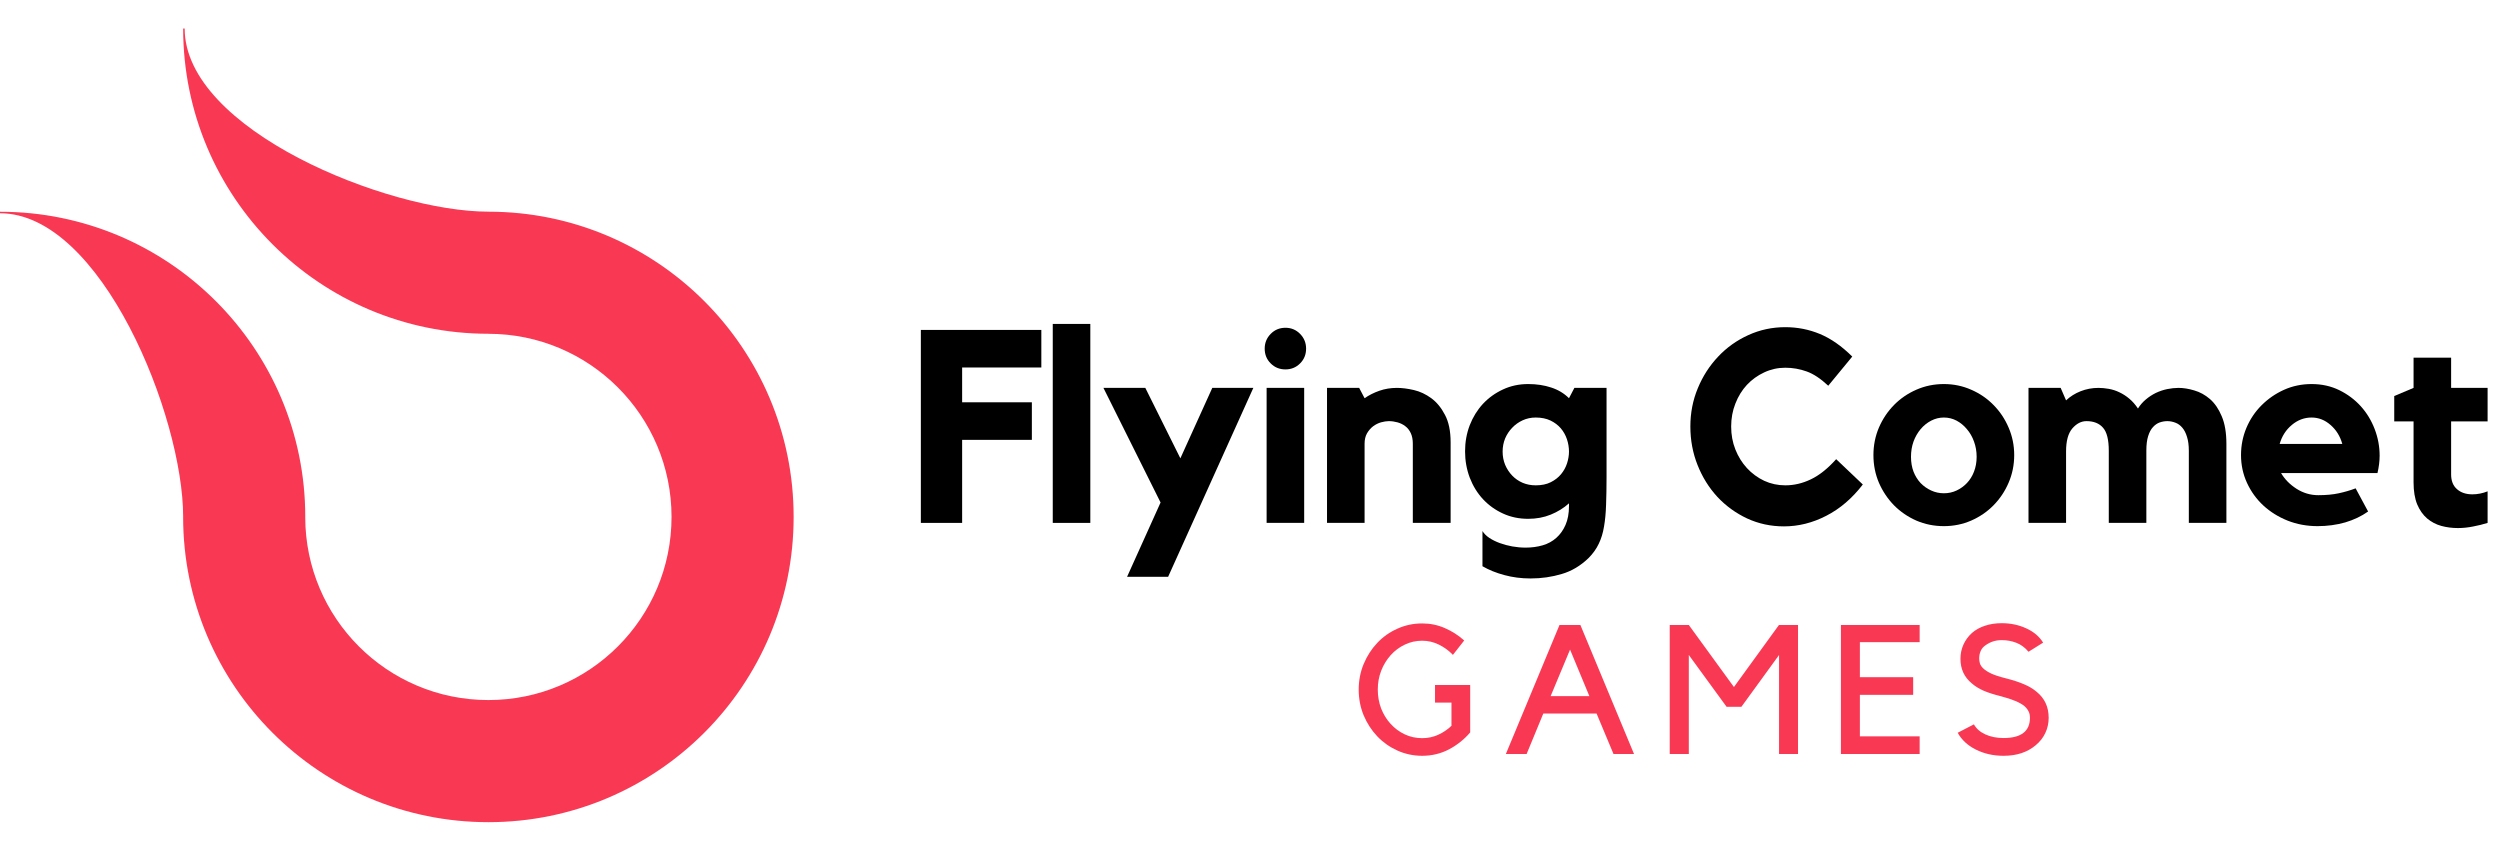
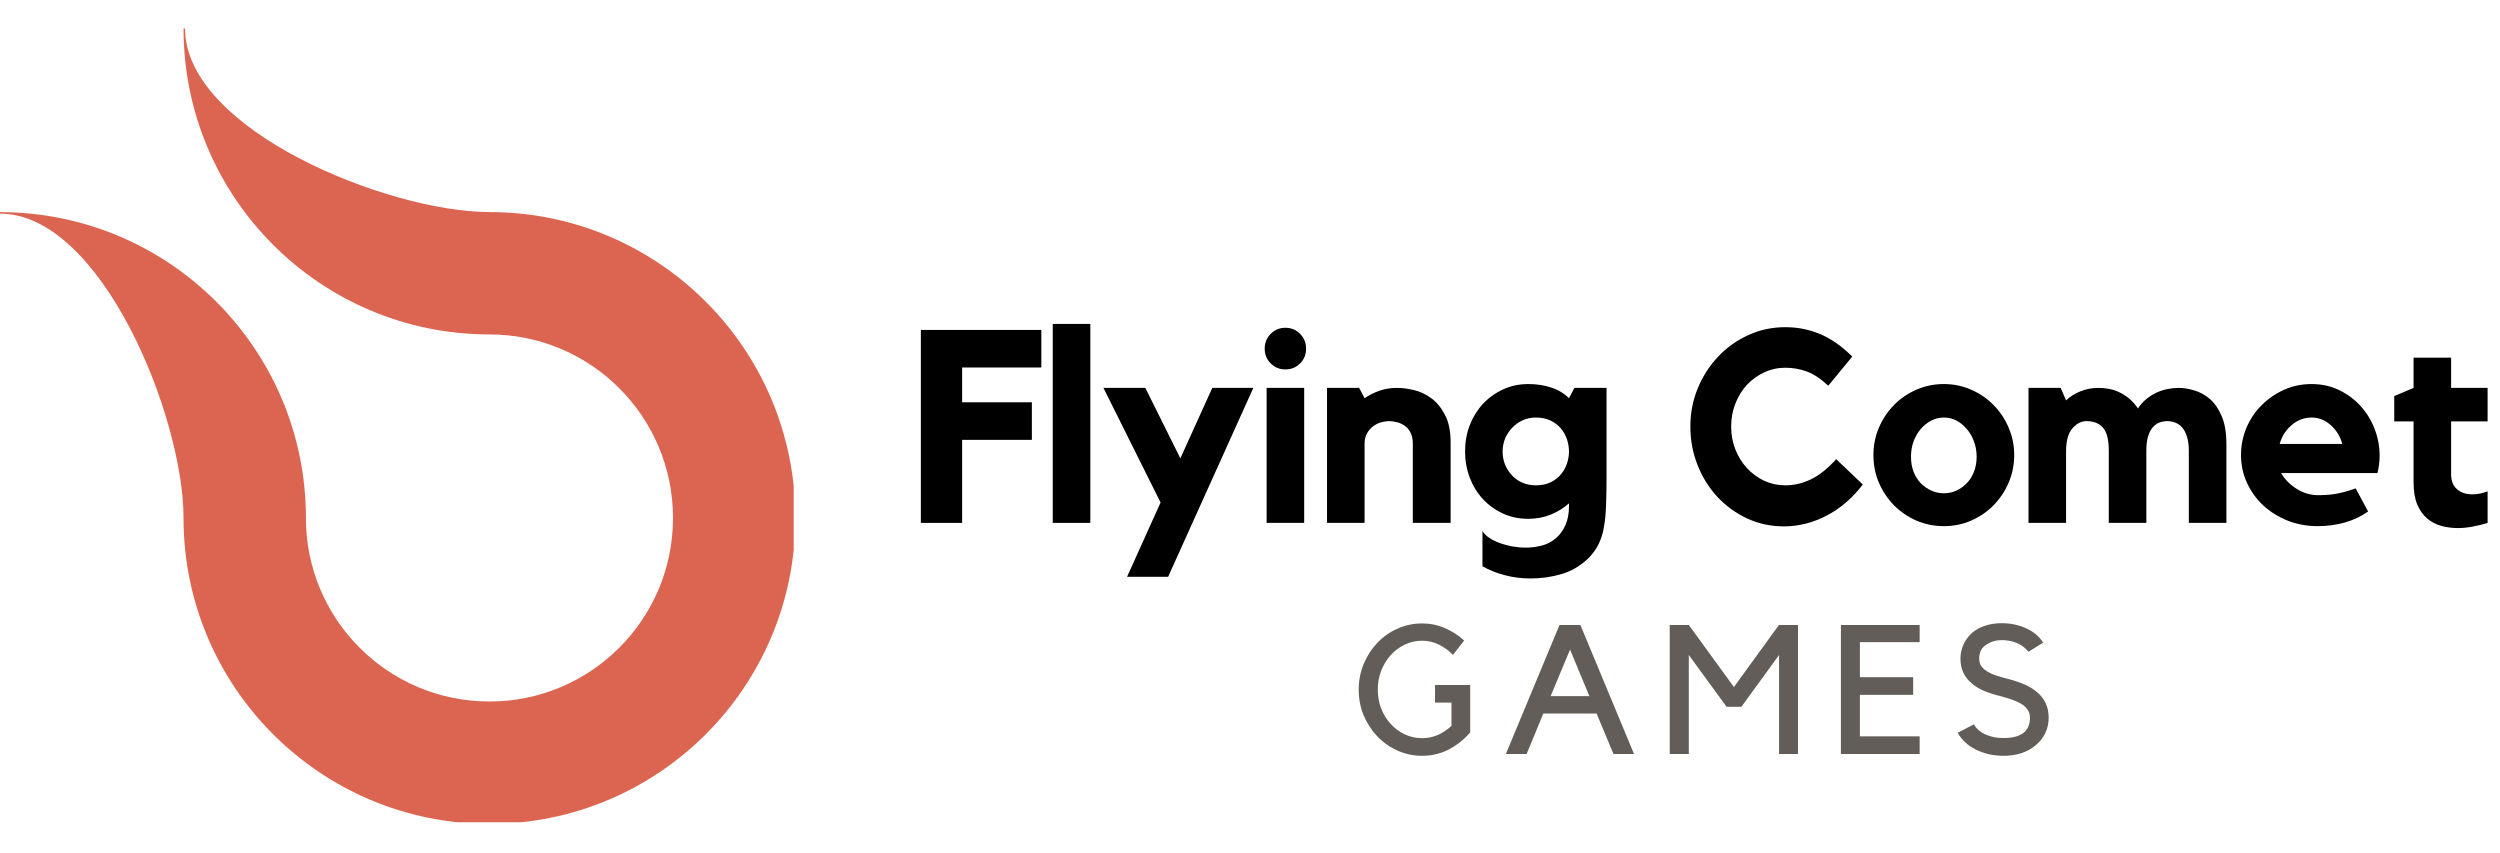
<svg xmlns="http://www.w3.org/2000/svg" width="434" zoomAndPan="magnify" viewBox="0 0 325.5 111" height="148" preserveAspectRatio="xMidYMid meet" version="1.0">
  <defs>
    <g />
-     <clipPath id="7b966fb44f">
+     <clipPath id="7b28734ddc">
      <path d="M 0 3.715 L 103.34 3.715 L 103.34 107.055 L 0 107.055 Z M 0 3.715 " clip-rule="nonzero" />
    </clipPath>
  </defs>
-   <g clip-path="url(#7b966fb44f)">
-     <path fill="#f93854" d="M 103.332 67.305 C 103.332 89.254 85.539 107.047 63.586 107.047 C 41.641 107.047 23.844 89.254 23.844 67.305 L 23.848 67.305 C 23.844 54.133 13.168 27.766 0 27.766 L 0 27.57 C 21.949 27.57 39.746 45.363 39.746 67.312 L 39.742 67.312 C 39.746 80.477 50.422 91.148 63.586 91.148 C 76.758 91.148 87.434 80.473 87.434 67.305 C 87.434 54.137 76.758 43.461 63.59 43.461 L 63.59 43.457 C 41.641 43.453 23.848 25.664 23.848 3.715 L 24.043 3.715 C 24.043 16.883 50.418 27.559 63.59 27.559 L 63.59 27.562 C 85.539 27.562 103.332 45.355 103.332 67.305 Z M 103.332 67.305 " fill-opacity="1" fill-rule="nonzero" />
+   <g clip-path="url(#7b28734ddc)">
+     <path fill="#db6551" d="M 103.555 67.441 C 103.555 89.438 85.723 107.27 63.723 107.27 C 41.73 107.27 23.895 89.438 23.895 67.441 L 23.898 67.441 C 23.895 54.242 13.195 27.816 0 27.816 L 0 27.621 C 21.996 27.621 39.832 45.453 39.832 67.449 L 39.828 67.449 C 39.832 80.645 50.527 91.336 63.723 91.336 C 76.926 91.336 87.625 80.637 87.625 67.441 C 87.625 54.242 76.926 43.543 63.727 43.543 C 41.73 43.539 23.898 25.711 23.898 3.715 L 24.094 3.715 C 24.094 16.91 50.527 27.609 63.727 27.609 L 63.727 27.613 C 85.727 27.613 103.555 45.445 103.555 67.441 Z M 103.555 67.441 " fill-opacity="1" fill-rule="nonzero" />
  </g>
  <g fill="#000000" fill-opacity="1">
    <g transform="translate(118.2231, 68.08145)">
      <g>
        <path d="M 1.672 -25.125 L 17.359 -25.125 L 17.359 -20.234 L 7.047 -20.234 L 7.047 -15.703 L 16.125 -15.703 L 16.125 -10.812 L 7.047 -10.812 L 7.047 0 L 1.672 0 Z M 1.672 -25.125 " />
      </g>
    </g>
  </g>
  <g fill="#000000" fill-opacity="1">
    <g transform="translate(135.3349, 68.08145)">
      <g>
        <path d="M 1.734 -25.906 L 6.625 -25.906 L 6.625 0 L 1.734 0 Z M 1.734 -25.906 " />
      </g>
    </g>
  </g>
  <g fill="#000000" fill-opacity="1">
    <g transform="translate(142.6683, 68.08145)">
      <g>
        <path d="M 15.172 -17.578 L 20.516 -17.578 L 9.422 7.016 L 4.078 7.016 L 8.438 -2.656 L 1 -17.578 L 6.453 -17.578 L 11.016 -8.406 Z M 15.172 -17.578 " />
      </g>
    </g>
  </g>
  <g fill="#000000" fill-opacity="1">
    <g transform="translate(162.8978, 68.08145)">
      <g>
        <path d="M 6.906 0 L 2.016 0 L 2.016 -17.578 L 6.906 -17.578 Z M 4.469 -19.984 C 3.707 -19.984 3.066 -20.242 2.547 -20.766 C 2.023 -21.285 1.766 -21.926 1.766 -22.688 C 1.766 -23.438 2.023 -24.078 2.547 -24.609 C 3.066 -25.141 3.707 -25.406 4.469 -25.406 C 5.219 -25.406 5.852 -25.141 6.375 -24.609 C 6.895 -24.078 7.156 -23.438 7.156 -22.688 C 7.156 -21.926 6.895 -21.285 6.375 -20.766 C 5.852 -20.242 5.219 -19.984 4.469 -19.984 Z M 4.469 -19.984 " />
      </g>
    </g>
  </g>
  <g fill="#000000" fill-opacity="1">
    <g transform="translate(171.1524, 68.08145)">
      <g>
        <path d="M 10.734 -17.578 C 11.398 -17.578 12.133 -17.484 12.938 -17.297 C 13.738 -17.109 14.492 -16.754 15.203 -16.234 C 15.91 -15.711 16.504 -14.988 16.984 -14.062 C 17.473 -13.145 17.719 -11.953 17.719 -10.484 L 17.719 0 L 12.797 0 L 12.797 -10.312 C 12.797 -10.852 12.707 -11.312 12.531 -11.688 C 12.352 -12.07 12.113 -12.375 11.812 -12.594 C 11.52 -12.82 11.18 -12.988 10.797 -13.094 C 10.422 -13.195 10.047 -13.25 9.672 -13.25 C 9.367 -13.25 9.031 -13.195 8.656 -13.094 C 8.289 -12.988 7.945 -12.816 7.625 -12.578 C 7.312 -12.336 7.047 -12.031 6.828 -11.656 C 6.617 -11.281 6.516 -10.832 6.516 -10.312 L 6.516 0 L 1.625 0 L 1.625 -17.578 L 5.812 -17.578 L 6.516 -16.234 C 7.086 -16.629 7.727 -16.953 8.438 -17.203 C 9.145 -17.453 9.91 -17.578 10.734 -17.578 Z M 10.734 -17.578 " />
      </g>
    </g>
  </g>
  <g fill="#000000" fill-opacity="1">
    <g transform="translate(189.6104, 68.08145)">
      <g>
        <path d="M 15.375 -17.578 L 19.562 -17.578 L 19.562 -5.953 C 19.562 -4.609 19.539 -3.41 19.5 -2.359 C 19.469 -1.305 19.379 -0.363 19.234 0.469 C 19.098 1.312 18.867 2.062 18.547 2.719 C 18.234 3.383 17.789 4.004 17.219 4.578 C 16.176 5.586 15.008 6.281 13.719 6.656 C 12.438 7.039 11.086 7.234 9.672 7.234 C 8.461 7.234 7.328 7.086 6.266 6.797 C 5.203 6.516 4.25 6.129 3.406 5.641 L 3.406 1.062 C 3.613 1.395 3.91 1.691 4.297 1.953 C 4.691 2.211 5.145 2.438 5.656 2.625 C 6.164 2.812 6.707 2.957 7.281 3.062 C 7.863 3.164 8.445 3.219 9.031 3.219 C 9.812 3.219 10.547 3.117 11.234 2.922 C 11.922 2.723 12.516 2.398 13.016 1.953 C 13.523 1.504 13.926 0.941 14.219 0.266 C 14.52 -0.41 14.672 -1.234 14.672 -2.203 L 14.672 -2.547 C 13.984 -1.93 13.191 -1.441 12.297 -1.078 C 11.398 -0.711 10.422 -0.531 9.359 -0.531 C 8.172 -0.531 7.078 -0.758 6.078 -1.219 C 5.078 -1.676 4.207 -2.301 3.469 -3.094 C 2.738 -3.883 2.164 -4.816 1.75 -5.891 C 1.344 -6.973 1.141 -8.113 1.141 -9.312 C 1.141 -10.52 1.344 -11.656 1.75 -12.719 C 2.164 -13.781 2.738 -14.707 3.469 -15.5 C 4.207 -16.289 5.078 -16.914 6.078 -17.375 C 7.078 -17.844 8.172 -18.078 9.359 -18.078 C 10.461 -18.078 11.461 -17.926 12.359 -17.625 C 13.266 -17.332 14.035 -16.867 14.672 -16.234 Z M 10.344 -4.891 C 11.102 -4.891 11.754 -5.023 12.297 -5.297 C 12.836 -5.566 13.285 -5.914 13.641 -6.344 C 13.992 -6.77 14.254 -7.242 14.422 -7.766 C 14.586 -8.285 14.672 -8.789 14.672 -9.281 C 14.672 -9.82 14.582 -10.359 14.406 -10.891 C 14.227 -11.422 13.961 -11.895 13.609 -12.312 C 13.254 -12.727 12.805 -13.066 12.266 -13.328 C 11.723 -13.586 11.082 -13.719 10.344 -13.719 C 9.727 -13.719 9.16 -13.598 8.641 -13.359 C 8.117 -13.117 7.664 -12.797 7.281 -12.391 C 6.895 -11.992 6.586 -11.531 6.359 -11 C 6.141 -10.469 6.031 -9.895 6.031 -9.281 C 6.031 -8.664 6.141 -8.094 6.359 -7.562 C 6.586 -7.031 6.895 -6.562 7.281 -6.156 C 7.664 -5.758 8.117 -5.445 8.641 -5.219 C 9.16 -5 9.727 -4.891 10.344 -4.891 Z M 10.344 -4.891 " />
      </g>
    </g>
  </g>
  <g fill="#000000" fill-opacity="1">
    <g transform="translate(209.9107, 68.08145)">
      <g />
    </g>
  </g>
  <g fill="#000000" fill-opacity="1">
    <g transform="translate(218.9447, 68.08145)">
      <g>
        <path d="M 13.5 -4.891 C 14.633 -4.891 15.742 -5.148 16.828 -5.672 C 17.922 -6.191 19.02 -7.066 20.125 -8.297 L 23.594 -5 C 22.207 -3.195 20.617 -1.836 18.828 -0.922 C 17.047 -0.004 15.211 0.453 13.328 0.453 C 11.617 0.453 10.02 0.109 8.531 -0.578 C 7.051 -1.273 5.758 -2.211 4.656 -3.391 C 3.562 -4.578 2.703 -5.957 2.078 -7.531 C 1.453 -9.102 1.141 -10.773 1.141 -12.547 C 1.141 -14.316 1.461 -15.977 2.109 -17.531 C 2.754 -19.094 3.633 -20.461 4.75 -21.641 C 5.863 -22.828 7.176 -23.766 8.688 -24.453 C 10.195 -25.141 11.801 -25.484 13.5 -25.484 C 15.082 -25.484 16.586 -25.188 18.016 -24.594 C 19.441 -24 20.844 -23.02 22.219 -21.656 L 19.094 -17.859 C 18.102 -18.785 17.164 -19.406 16.281 -19.719 C 15.395 -20.039 14.469 -20.203 13.5 -20.203 C 12.531 -20.203 11.613 -20 10.75 -19.594 C 9.895 -19.195 9.145 -18.656 8.5 -17.969 C 7.863 -17.281 7.363 -16.469 7 -15.531 C 6.633 -14.602 6.453 -13.609 6.453 -12.547 C 6.453 -11.484 6.633 -10.488 7 -9.562 C 7.363 -8.645 7.863 -7.836 8.5 -7.141 C 9.145 -6.441 9.895 -5.891 10.75 -5.484 C 11.613 -5.086 12.531 -4.891 13.5 -4.891 Z M 13.5 -4.891 " />
      </g>
    </g>
  </g>
  <g fill="#000000" fill-opacity="1">
    <g transform="translate(242.8587, 68.08145)">
      <g>
        <path d="M 10.234 -18.078 C 11.492 -18.078 12.676 -17.832 13.781 -17.344 C 14.895 -16.863 15.863 -16.203 16.688 -15.359 C 17.52 -14.523 18.176 -13.547 18.656 -12.422 C 19.145 -11.297 19.391 -10.098 19.391 -8.828 C 19.391 -7.547 19.145 -6.344 18.656 -5.219 C 18.176 -4.102 17.52 -3.125 16.688 -2.281 C 15.863 -1.445 14.895 -0.785 13.781 -0.297 C 12.676 0.18 11.492 0.422 10.234 0.422 C 8.961 0.422 7.77 0.18 6.656 -0.297 C 5.551 -0.785 4.582 -1.445 3.75 -2.281 C 2.926 -3.125 2.27 -4.102 1.781 -5.219 C 1.301 -6.344 1.062 -7.547 1.062 -8.828 C 1.062 -10.098 1.301 -11.297 1.781 -12.422 C 2.27 -13.547 2.926 -14.523 3.75 -15.359 C 4.582 -16.203 5.551 -16.863 6.656 -17.344 C 7.77 -17.832 8.961 -18.078 10.234 -18.078 Z M 10.234 -3.859 C 10.828 -3.859 11.379 -3.977 11.891 -4.219 C 12.398 -4.457 12.848 -4.781 13.234 -5.188 C 13.629 -5.602 13.938 -6.098 14.156 -6.672 C 14.383 -7.254 14.5 -7.898 14.5 -8.609 C 14.5 -9.316 14.383 -9.977 14.156 -10.594 C 13.938 -11.207 13.629 -11.742 13.234 -12.203 C 12.848 -12.672 12.398 -13.039 11.891 -13.312 C 11.379 -13.582 10.828 -13.719 10.234 -13.719 C 9.648 -13.719 9.098 -13.582 8.578 -13.312 C 8.055 -13.039 7.598 -12.672 7.203 -12.203 C 6.816 -11.742 6.508 -11.207 6.281 -10.594 C 6.062 -9.977 5.953 -9.316 5.953 -8.609 C 5.953 -7.898 6.062 -7.254 6.281 -6.672 C 6.508 -6.098 6.816 -5.602 7.203 -5.188 C 7.598 -4.781 8.055 -4.457 8.578 -4.219 C 9.098 -3.977 9.648 -3.859 10.234 -3.859 Z M 10.234 -3.859 " />
      </g>
    </g>
  </g>
  <g fill="#000000" fill-opacity="1">
    <g transform="translate(262.4859, 68.08145)">
      <g>
        <path d="M 21.156 -17.578 C 21.789 -17.578 22.473 -17.469 23.203 -17.25 C 23.941 -17.039 24.625 -16.664 25.25 -16.125 C 25.875 -15.582 26.383 -14.836 26.781 -13.891 C 27.188 -12.941 27.391 -11.738 27.391 -10.281 L 27.391 0 L 22.5 0 L 22.5 -9.391 C 22.5 -10.098 22.422 -10.695 22.266 -11.188 C 22.117 -11.688 21.914 -12.086 21.656 -12.391 C 21.395 -12.703 21.094 -12.922 20.75 -13.047 C 20.406 -13.18 20.055 -13.25 19.703 -13.25 C 19.367 -13.25 19.035 -13.191 18.703 -13.078 C 18.379 -12.961 18.086 -12.758 17.828 -12.469 C 17.566 -12.188 17.359 -11.797 17.203 -11.297 C 17.047 -10.805 16.969 -10.18 16.969 -9.422 L 16.969 0 L 12.078 0 L 12.078 -9.391 C 12.078 -10.828 11.828 -11.828 11.328 -12.391 C 10.836 -12.961 10.117 -13.25 9.172 -13.25 C 8.492 -13.25 7.879 -12.93 7.328 -12.297 C 6.785 -11.66 6.516 -10.664 6.516 -9.312 L 6.516 0 L 1.625 0 L 1.625 -17.578 L 5.812 -17.578 L 6.516 -15.953 C 7.055 -16.461 7.688 -16.859 8.406 -17.141 C 9.133 -17.43 9.91 -17.578 10.734 -17.578 C 11.16 -17.578 11.609 -17.535 12.078 -17.453 C 12.555 -17.367 13.02 -17.219 13.469 -17 C 13.914 -16.789 14.344 -16.516 14.75 -16.172 C 15.164 -15.828 15.539 -15.398 15.875 -14.891 C 16.156 -15.336 16.492 -15.727 16.891 -16.062 C 17.297 -16.406 17.734 -16.691 18.203 -16.922 C 18.68 -17.148 19.176 -17.316 19.688 -17.422 C 20.195 -17.523 20.688 -17.578 21.156 -17.578 Z M 21.156 -17.578 " />
      </g>
    </g>
  </g>
  <g fill="#000000" fill-opacity="1">
    <g transform="translate(290.6867, 68.08145)">
      <g>
        <path d="M 10.281 -18.078 C 11.602 -18.078 12.805 -17.812 13.891 -17.281 C 14.973 -16.75 15.906 -16.051 16.688 -15.188 C 17.469 -14.32 18.07 -13.328 18.5 -12.203 C 18.926 -11.086 19.141 -9.938 19.141 -8.75 C 19.141 -8.039 19.047 -7.285 18.859 -6.484 L 6.312 -6.484 C 6.781 -5.68 7.453 -5 8.328 -4.438 C 9.203 -3.883 10.145 -3.609 11.156 -3.609 C 12.176 -3.609 13.066 -3.691 13.828 -3.859 C 14.598 -4.023 15.328 -4.238 16.016 -4.5 L 17.641 -1.484 C 16.773 -0.867 15.781 -0.395 14.656 -0.062 C 13.531 0.258 12.332 0.422 11.062 0.422 C 9.664 0.422 8.363 0.18 7.156 -0.297 C 5.945 -0.785 4.895 -1.441 4 -2.266 C 3.102 -3.098 2.395 -4.078 1.875 -5.203 C 1.352 -6.336 1.094 -7.547 1.094 -8.828 C 1.094 -10.078 1.328 -11.258 1.797 -12.375 C 2.273 -13.5 2.93 -14.477 3.766 -15.312 C 4.609 -16.156 5.582 -16.828 6.688 -17.328 C 7.801 -17.828 9 -18.078 10.281 -18.078 Z M 14.281 -10.281 C 14 -11.289 13.488 -12.113 12.75 -12.75 C 12.02 -13.395 11.195 -13.719 10.281 -13.719 C 9.332 -13.719 8.473 -13.395 7.703 -12.75 C 6.941 -12.113 6.414 -11.289 6.125 -10.281 Z M 14.281 -10.281 " />
      </g>
    </g>
  </g>
  <g fill="#000000" fill-opacity="1">
    <g transform="translate(311.0578, 68.08145)">
      <g>
        <path d="M 8.078 -6.312 C 8.078 -5.477 8.332 -4.836 8.844 -4.391 C 9.352 -3.941 10.02 -3.719 10.844 -3.719 C 11.508 -3.719 12.172 -3.848 12.828 -4.109 L 12.828 0 C 12.234 0.188 11.602 0.344 10.938 0.469 C 10.281 0.602 9.625 0.672 8.969 0.672 C 8.207 0.672 7.484 0.578 6.797 0.391 C 6.117 0.203 5.504 -0.117 4.953 -0.578 C 4.41 -1.047 3.977 -1.66 3.656 -2.422 C 3.344 -3.191 3.188 -4.145 3.188 -5.281 L 3.188 -13.219 L 0.672 -13.219 L 0.672 -16.516 L 3.188 -17.578 L 3.188 -21.516 L 8.078 -21.516 L 8.078 -17.578 L 12.828 -17.578 L 12.828 -13.219 L 8.078 -13.219 Z M 8.078 -6.312 " />
      </g>
    </g>
  </g>
-   <g fill="#f93854" fill-opacity="1">
+   <g fill="#625d58" fill-opacity="1">
    <g transform="translate(176.1377, 98.17057)">
      <g>
        <path d="M 10.703 -8.984 L 15.281 -8.984 L 15.281 -2.812 C 14.52 -1.914 13.602 -1.18 12.531 -0.609 C 11.457 -0.047 10.289 0.234 9.031 0.234 C 7.883 0.234 6.805 0.004 5.797 -0.453 C 4.785 -0.91 3.91 -1.531 3.172 -2.312 C 2.43 -3.094 1.844 -4.004 1.406 -5.047 C 0.977 -6.086 0.766 -7.203 0.766 -8.391 C 0.766 -9.555 0.977 -10.66 1.406 -11.703 C 1.844 -12.754 2.43 -13.672 3.172 -14.453 C 3.91 -15.242 4.785 -15.863 5.797 -16.312 C 6.805 -16.77 7.883 -17 9.031 -17 C 10.07 -17 11.055 -16.797 11.984 -16.391 C 12.922 -15.984 13.758 -15.445 14.5 -14.781 L 13.031 -12.906 C 12.508 -13.457 11.906 -13.898 11.219 -14.234 C 10.531 -14.578 9.801 -14.75 9.031 -14.75 C 8.219 -14.75 7.457 -14.578 6.75 -14.234 C 6.051 -13.898 5.441 -13.441 4.922 -12.859 C 4.398 -12.273 3.988 -11.598 3.688 -10.828 C 3.395 -10.066 3.25 -9.254 3.25 -8.391 C 3.25 -7.516 3.395 -6.691 3.688 -5.922 C 3.988 -5.16 4.398 -4.492 4.922 -3.922 C 5.441 -3.348 6.051 -2.895 6.75 -2.562 C 7.457 -2.227 8.219 -2.062 9.031 -2.062 C 9.77 -2.062 10.461 -2.207 11.109 -2.5 C 11.754 -2.789 12.332 -3.18 12.844 -3.672 L 12.844 -6.688 L 10.703 -6.688 Z M 10.703 -8.984 " />
      </g>
    </g>
  </g>
-   <g fill="#f93854" fill-opacity="1">
+   <g fill="#625d58" fill-opacity="1">
    <g transform="translate(195.7968, 98.17057)">
      <g>
        <path d="M 2.969 0 L 0.266 0 L 7.25 -16.797 L 9.969 -16.797 L 16.953 0 L 14.281 0 L 12.078 -5.266 L 5.141 -5.266 Z M 6.094 -7.531 L 11.141 -7.531 L 8.625 -13.594 Z M 6.094 -7.531 " />
      </g>
    </g>
  </g>
-   <g fill="#f93854" fill-opacity="1">
+   <g fill="#625d58" fill-opacity="1">
    <g transform="translate(215.9769, 98.17057)">
      <g>
        <path d="M 15.641 -16.797 L 18.125 -16.797 L 18.125 0 L 15.656 0 L 15.656 -12.891 L 10.75 -6.141 L 8.828 -6.141 L 3.906 -12.891 L 3.906 0 L 1.422 0 L 1.422 -16.797 L 3.906 -16.797 L 9.781 -8.719 Z M 15.641 -16.797 " />
      </g>
    </g>
  </g>
-   <g fill="#f93854" fill-opacity="1">
+   <g fill="#625d58" fill-opacity="1">
    <g transform="translate(238.3598, 98.17057)">
      <g>
        <path d="M 11.578 -16.797 L 11.578 -14.562 L 3.797 -14.562 L 3.797 -10 L 10.734 -10 L 10.734 -7.703 L 3.797 -7.703 L 3.797 -2.297 L 11.578 -2.297 L 11.578 0 L 1.328 0 L 1.328 -16.797 Z M 11.578 -16.797 " />
      </g>
    </g>
  </g>
-   <g fill="#f93854" fill-opacity="1">
+   <g fill="#625d58" fill-opacity="1">
    <g transform="translate(254.2055, 98.17057)">
      <g>
        <path d="M 12.531 -4.719 C 12.531 -4 12.383 -3.336 12.094 -2.734 C 11.812 -2.129 11.395 -1.598 10.844 -1.141 C 9.758 -0.223 8.363 0.234 6.656 0.234 C 5.332 0.234 4.129 -0.035 3.047 -0.578 C 1.973 -1.117 1.188 -1.848 0.688 -2.766 L 2.797 -3.859 C 3.109 -3.297 3.609 -2.859 4.297 -2.547 C 4.984 -2.234 5.77 -2.078 6.656 -2.078 C 8.945 -2.078 10.094 -2.957 10.094 -4.719 C 10.094 -5.051 10.031 -5.332 9.906 -5.562 C 9.789 -5.801 9.613 -6.023 9.375 -6.234 C 8.812 -6.703 7.797 -7.129 6.328 -7.516 C 5.441 -7.734 4.691 -7.973 4.078 -8.234 C 3.461 -8.504 2.945 -8.82 2.531 -9.188 C 1.539 -10 1.047 -11.066 1.047 -12.391 C 1.047 -13.055 1.176 -13.676 1.438 -14.25 C 1.695 -14.82 2.062 -15.32 2.531 -15.75 C 3.02 -16.176 3.594 -16.492 4.25 -16.703 C 4.906 -16.922 5.629 -17.031 6.422 -17.031 C 7.578 -17.031 8.641 -16.805 9.609 -16.359 C 10.578 -15.922 11.312 -15.301 11.812 -14.5 L 9.906 -13.312 C 9.445 -13.863 8.914 -14.254 8.312 -14.484 C 7.719 -14.711 7.086 -14.828 6.422 -14.828 C 5.941 -14.828 5.504 -14.75 5.109 -14.594 C 4.723 -14.438 4.395 -14.242 4.125 -14.016 C 3.906 -13.828 3.742 -13.594 3.641 -13.312 C 3.535 -13.039 3.484 -12.75 3.484 -12.438 C 3.484 -12.227 3.516 -12.016 3.578 -11.797 C 3.641 -11.586 3.785 -11.367 4.016 -11.141 C 4.254 -10.91 4.602 -10.688 5.062 -10.469 C 5.52 -10.258 6.145 -10.055 6.938 -9.859 C 7.883 -9.617 8.68 -9.359 9.328 -9.078 C 9.973 -8.805 10.52 -8.477 10.969 -8.094 C 12.008 -7.25 12.531 -6.125 12.531 -4.719 Z M 12.531 -4.719 " />
      </g>
    </g>
  </g>
</svg>
